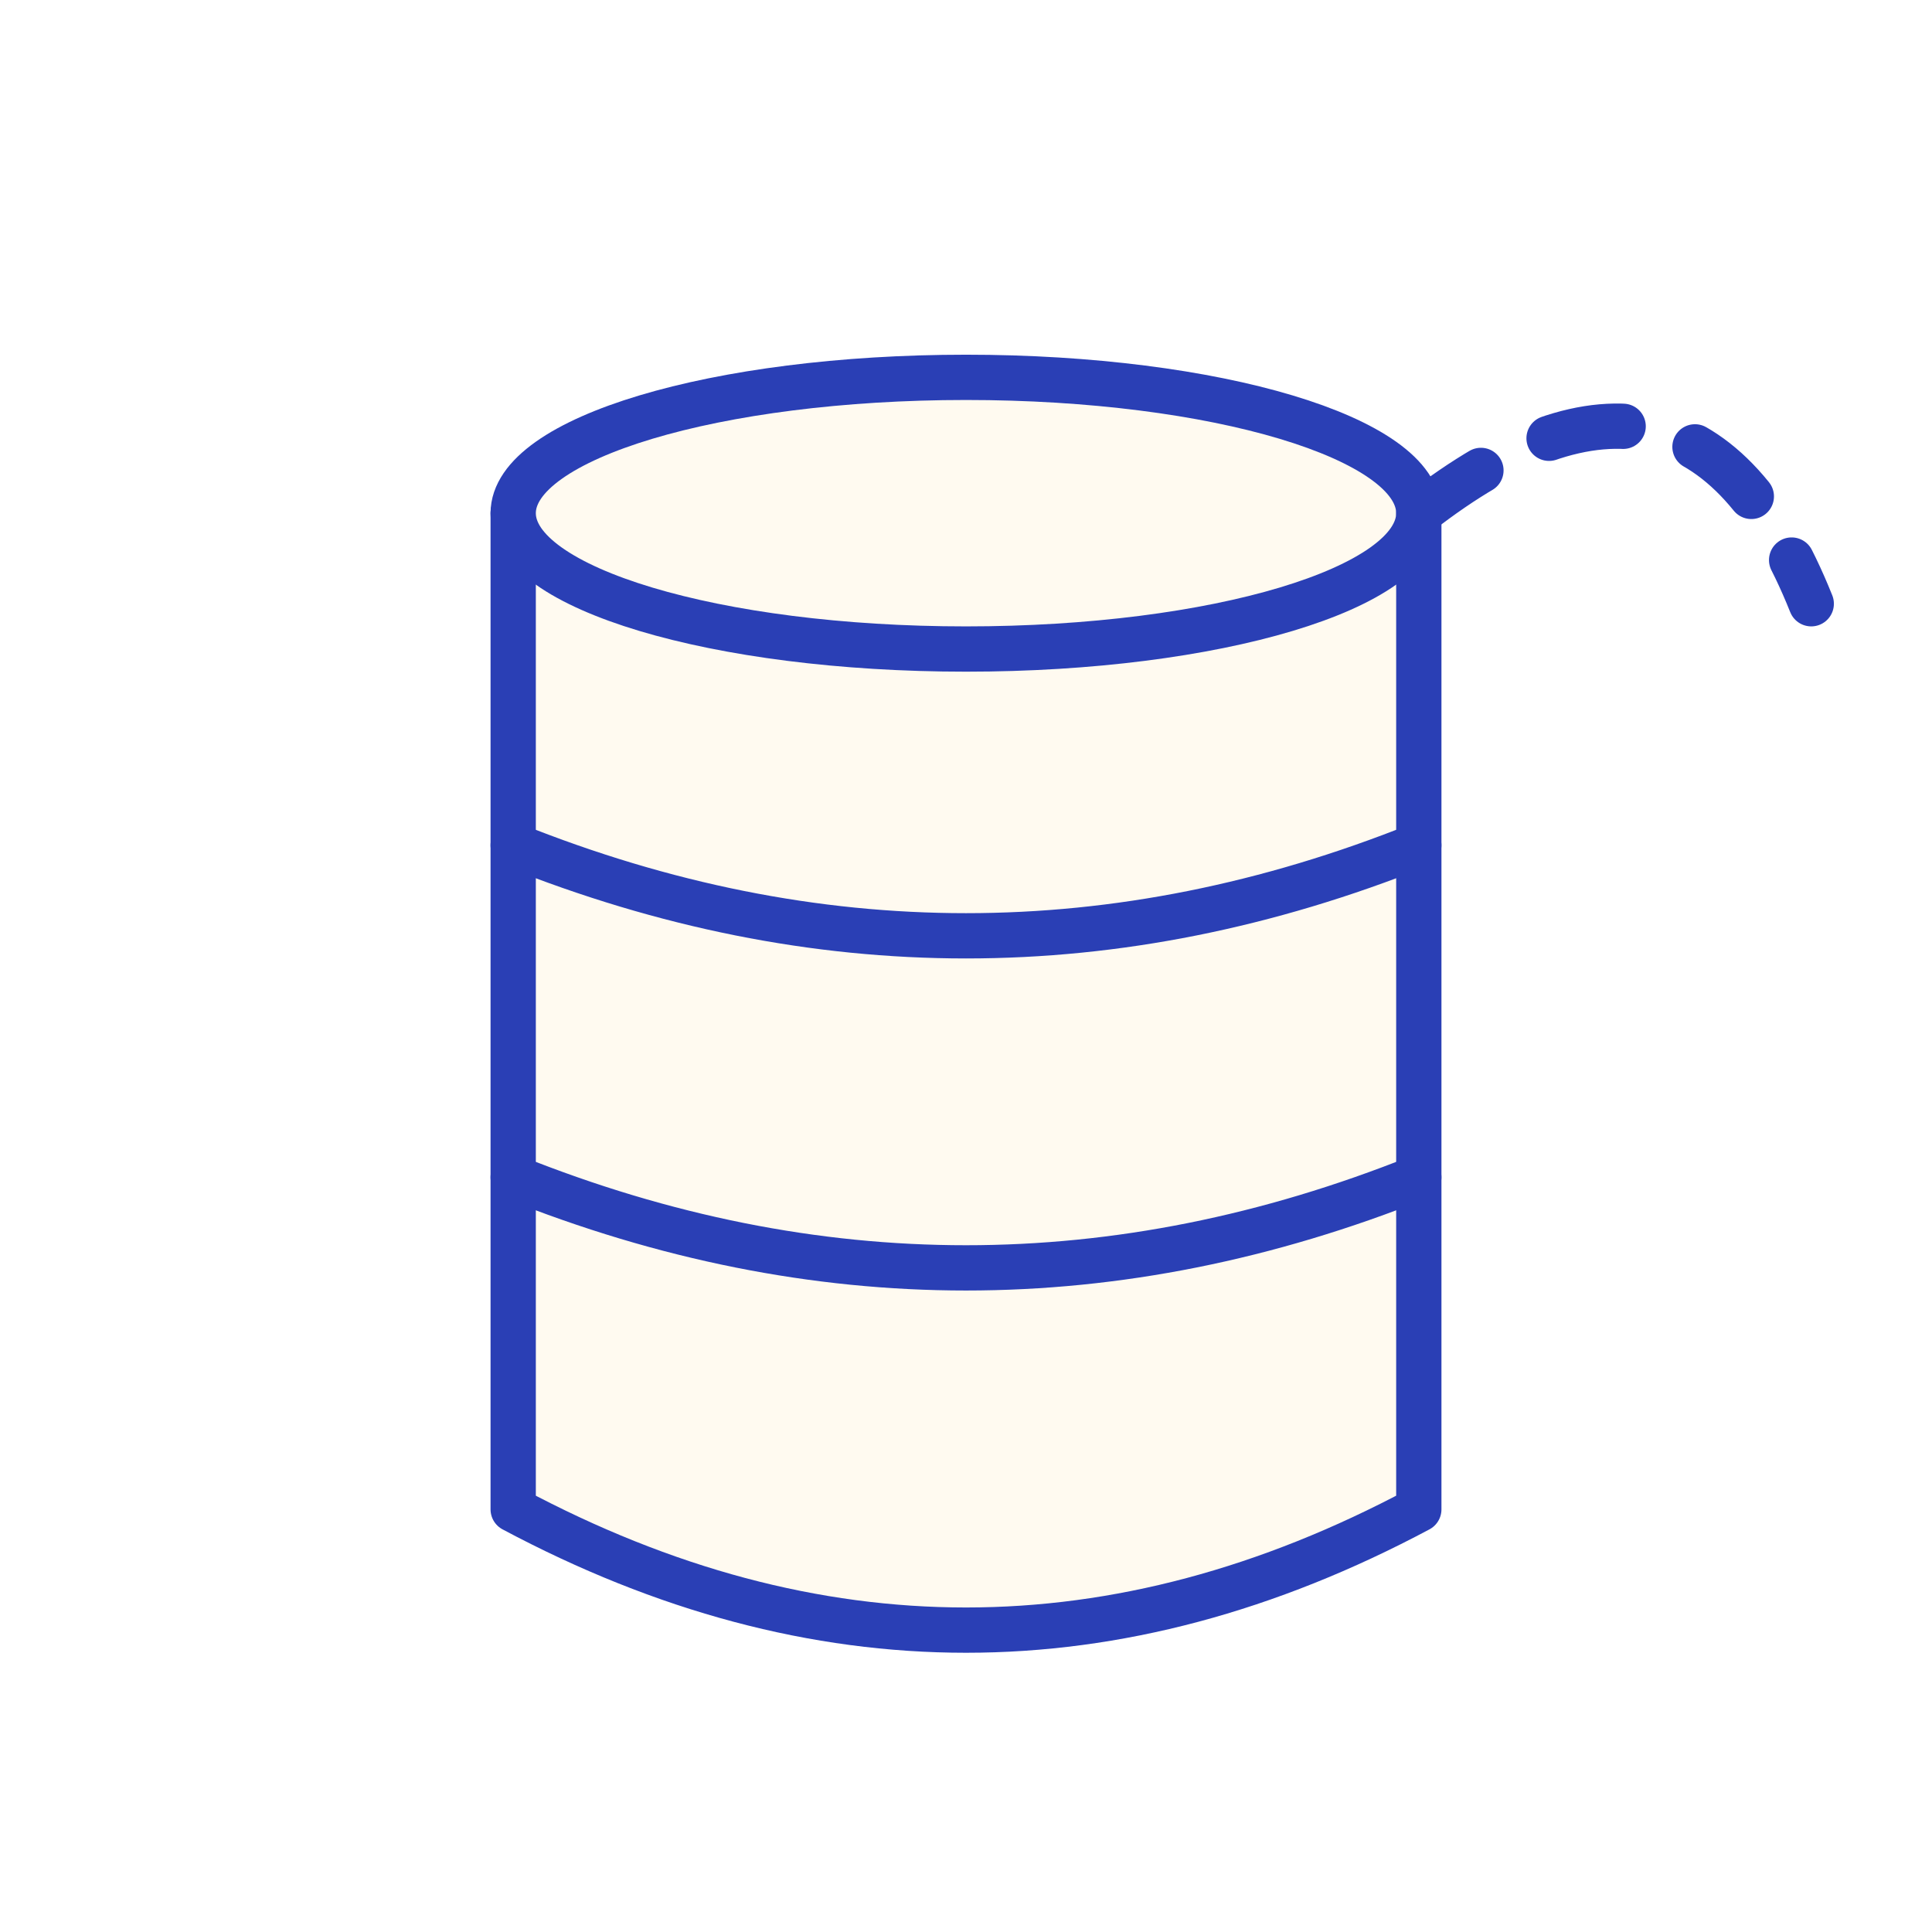
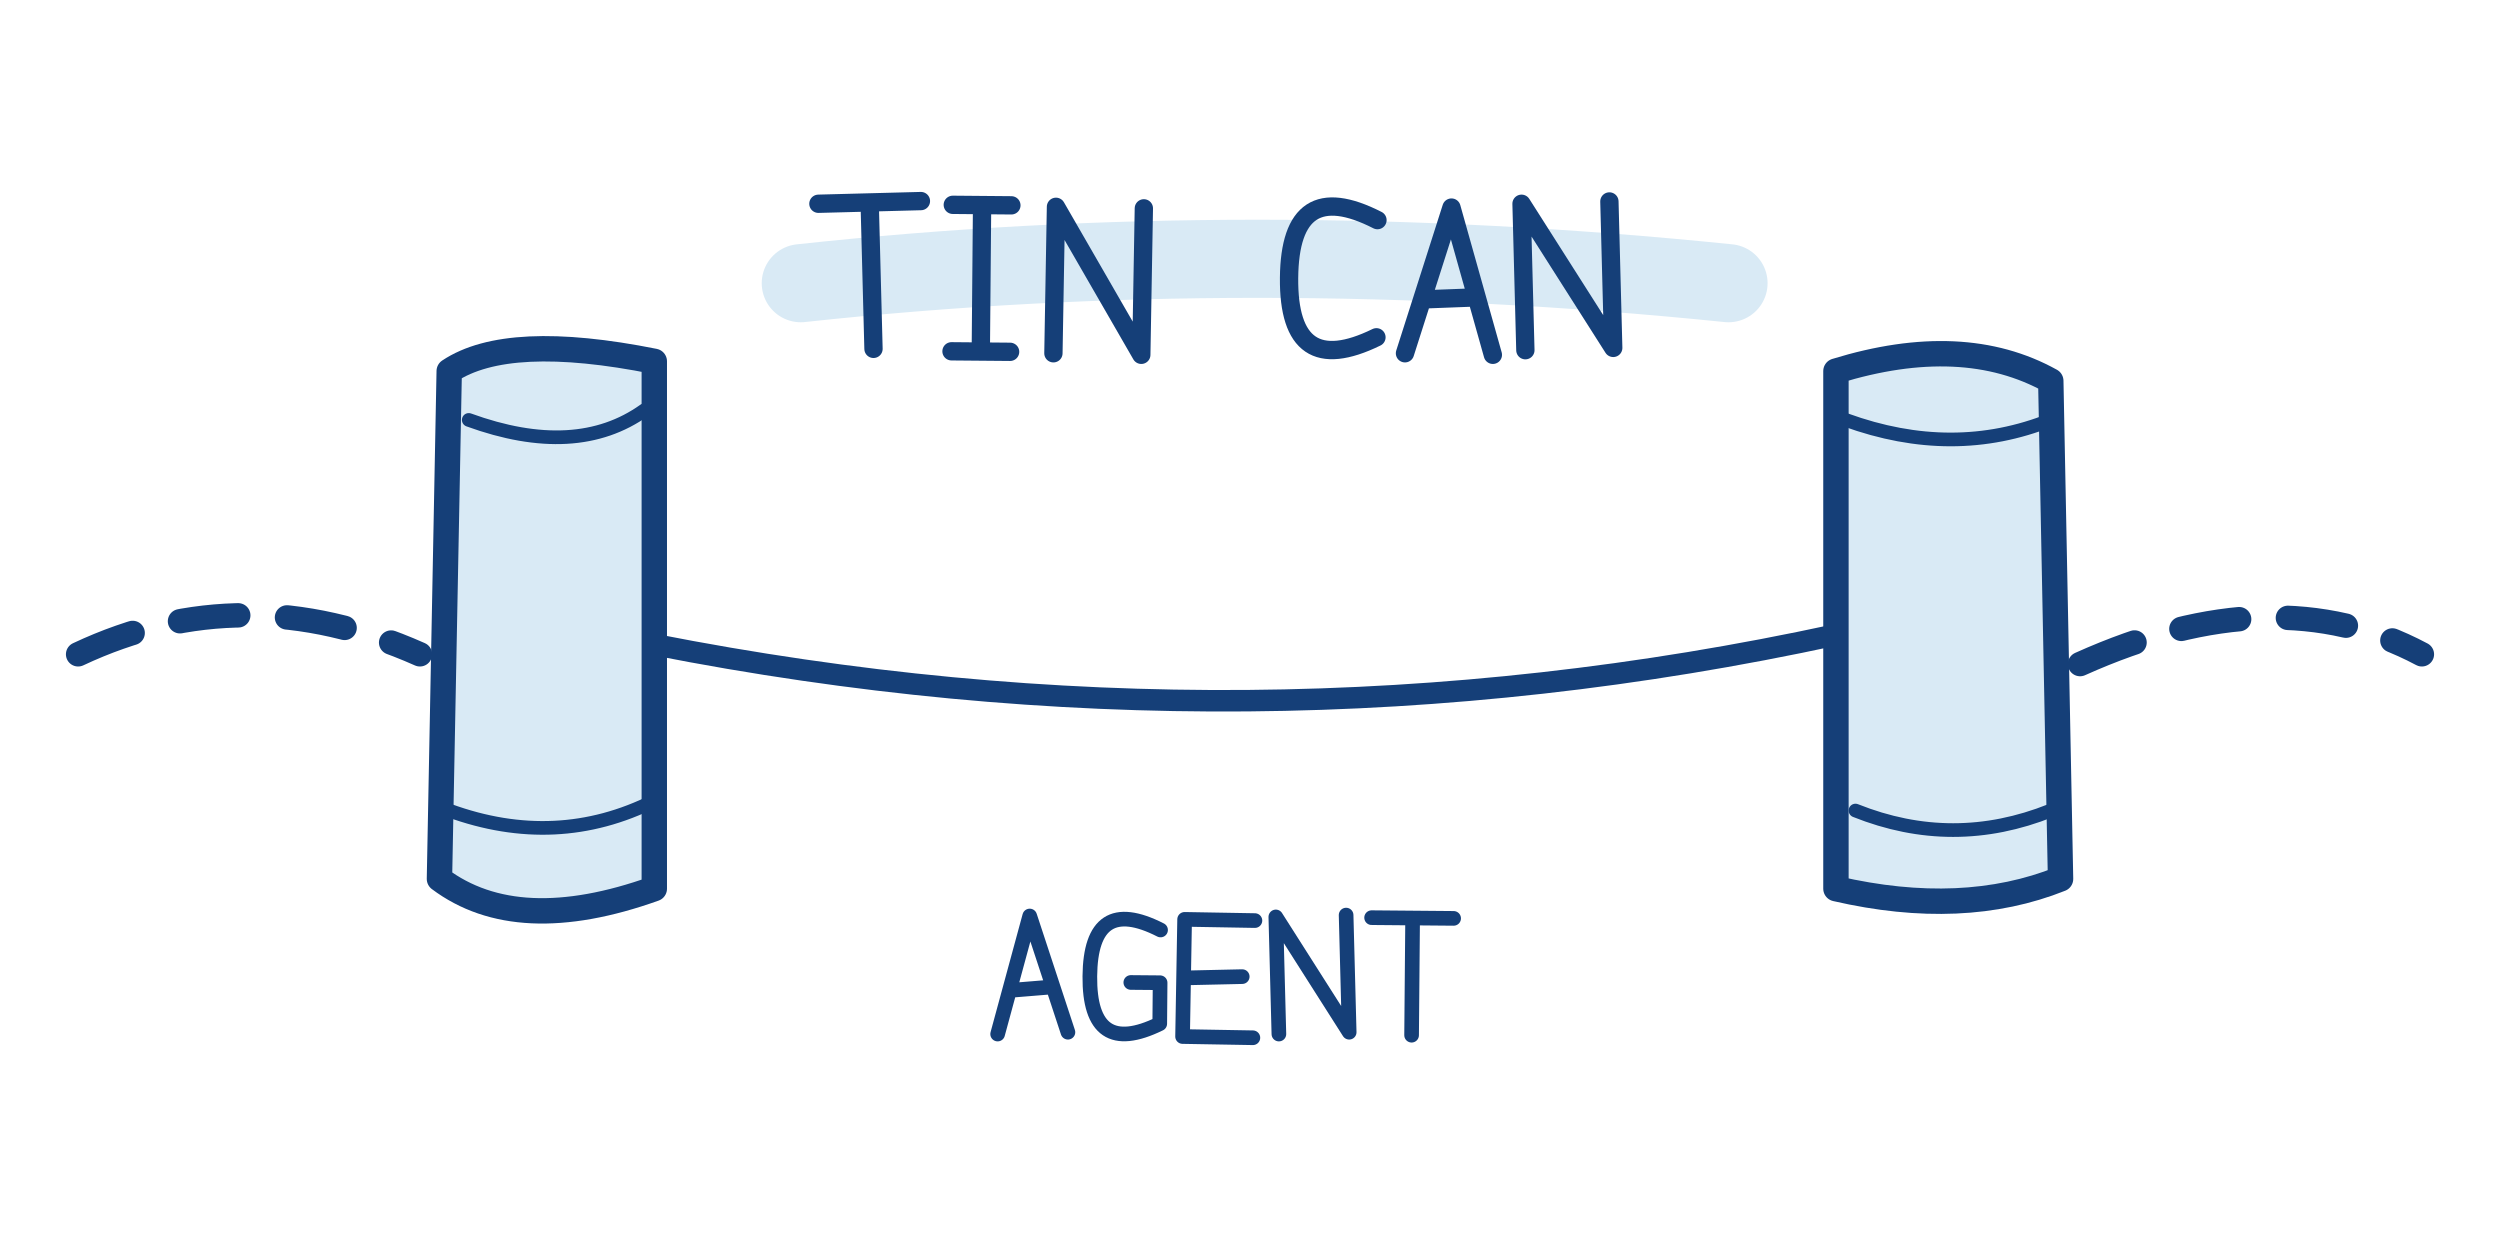
- <svg xmlns="http://www.w3.org/2000/svg" viewBox="0 0 128 128" role="img" aria-label="Agent Tin Can" fill="none" stroke="#2a3fb5" stroke-width="3" stroke-linecap="round" stroke-linejoin="round">
-   <path d="M34 34 L34 100 Q64 116 94 100 L94 34" fill="#fffaf0" />
-   <ellipse cx="64" cy="34" rx="30" ry="9" fill="#fffaf0" />
-   <path d="M34 56 Q64 68 94 56M34 78 Q64 90 94 78" />
-   <path d="M94 34 Q112 20 120 40" stroke-dasharray="5 5" />
+ <svg xmlns="http://www.w3.org/2000/svg" viewBox="0 0 256 128" width="256" height="128" role="img" aria-labelledby="agent-tin-can-title agent-tin-can-desc">
+   <g stroke="#153F78" stroke-width="2.6" stroke-linecap="round" stroke-linejoin="round">
+     <path d="M8 67 Q25 59 43 67 M213 68 Q233 59 248 67" fill="none" stroke-width="2.5" stroke-dasharray="6 5" />
+     <path d="M46 38 Q52 34 67 37 L67 91 Q53 96 45 90 Z" fill="#D9EAF5" stroke-width="2.6" />
+     <path d="M188 38 Q201 34 210 39 L211 90 Q201 94 188 91 Z" fill="#D9EAF5" stroke-width="2.6" />
+     <path d="M48 43 Q59 47 66 42 M46 83 Q57 87 67 82 M189 43 Q200 47 210 43 M190 83 Q200 87 210 83" fill="none" stroke-width="1.4" />
+     <path d="M67 66 Q128 78 188 65" fill="none" stroke-width="2.2" />
+     <path d="M82 29 Q128 24 177 29" fill="none" stroke-width="8" stroke="#D9EAF5" />
+     <g transform="translate(84 21) scale(1.5)">
+       <g transform="translate(0 -0.17) rotate(-1.5 3 5)">
+         <path d="M0 0 7 0 M3.5 0 3.5 10" fill="none" stroke-width="1.25" />
+       </g>
+       <g transform="translate(8 0.0) rotate(0.5 3 5)">
+         <path d="M1 0 5 0 M3 0 3 10 M1 10 5 10" fill="none" stroke-width="1.25" />
+       </g>
+       <g transform="translate(16 0.17) rotate(1 3 5)">
+         <path d="M0 10 0 0 6 10 6 0" fill="none" stroke-width="1.25" />
+       </g>
+       <g transform="translate(32 0.0) rotate(0.5 3 5)">
+         <path d="M6 1 Q0 -2 0 5 Q0 12 6 9" fill="none" stroke-width="1.25" />
+       </g>
+       <g transform="translate(40 0.17) rotate(1 3 5)">
+         <path d="M0 10 3 0 6 10 M1.2 6.3 4.8 6.1" fill="none" stroke-width="1.25" />
+       </g>
+       <g transform="translate(48 -0.17) rotate(-1.5 3 5)">
+         <path d="M0 10 0 0 6 10 6 0" fill="none" stroke-width="1.25" />
+       </g>
+     </g>
+     <g transform="translate(102 94) scale(1.2)">
+       <g transform="translate(0 -0.17) rotate(-1.5 3 5)">
+         <path d="M0 10 3 0 6 10 M1.2 6.3 4.8 6.1" fill="none" stroke-width="1.25" />
+       </g>
+       <g transform="translate(8 0.0) rotate(0.5 3 5)">
+         <path d="M6 1 Q0 -2 0 5 Q0 12 6 9 L6 5.5 3.5 5.5" fill="none" stroke-width="1.25" />
+       </g>
+       <g transform="translate(16 0.17) rotate(1 3 5)">
+         <path d="M6 0 0 0 0 10 6 10 M0 5 5 4.8" fill="none" stroke-width="1.25" />
+       </g>
+       <g transform="translate(24 -0.17) rotate(-1.5 3 5)">
+         <path d="M0 10 0 0 6 10 6 0" fill="none" stroke-width="1.25" />
+       </g>
+       <g transform="translate(32 0.0) rotate(0.5 3 5)">
+         <path d="M0 0 7 0 M3.5 0 3.5 10" fill="none" stroke-width="1.25" />
+       </g>
+     </g>
+   </g>
</svg>
